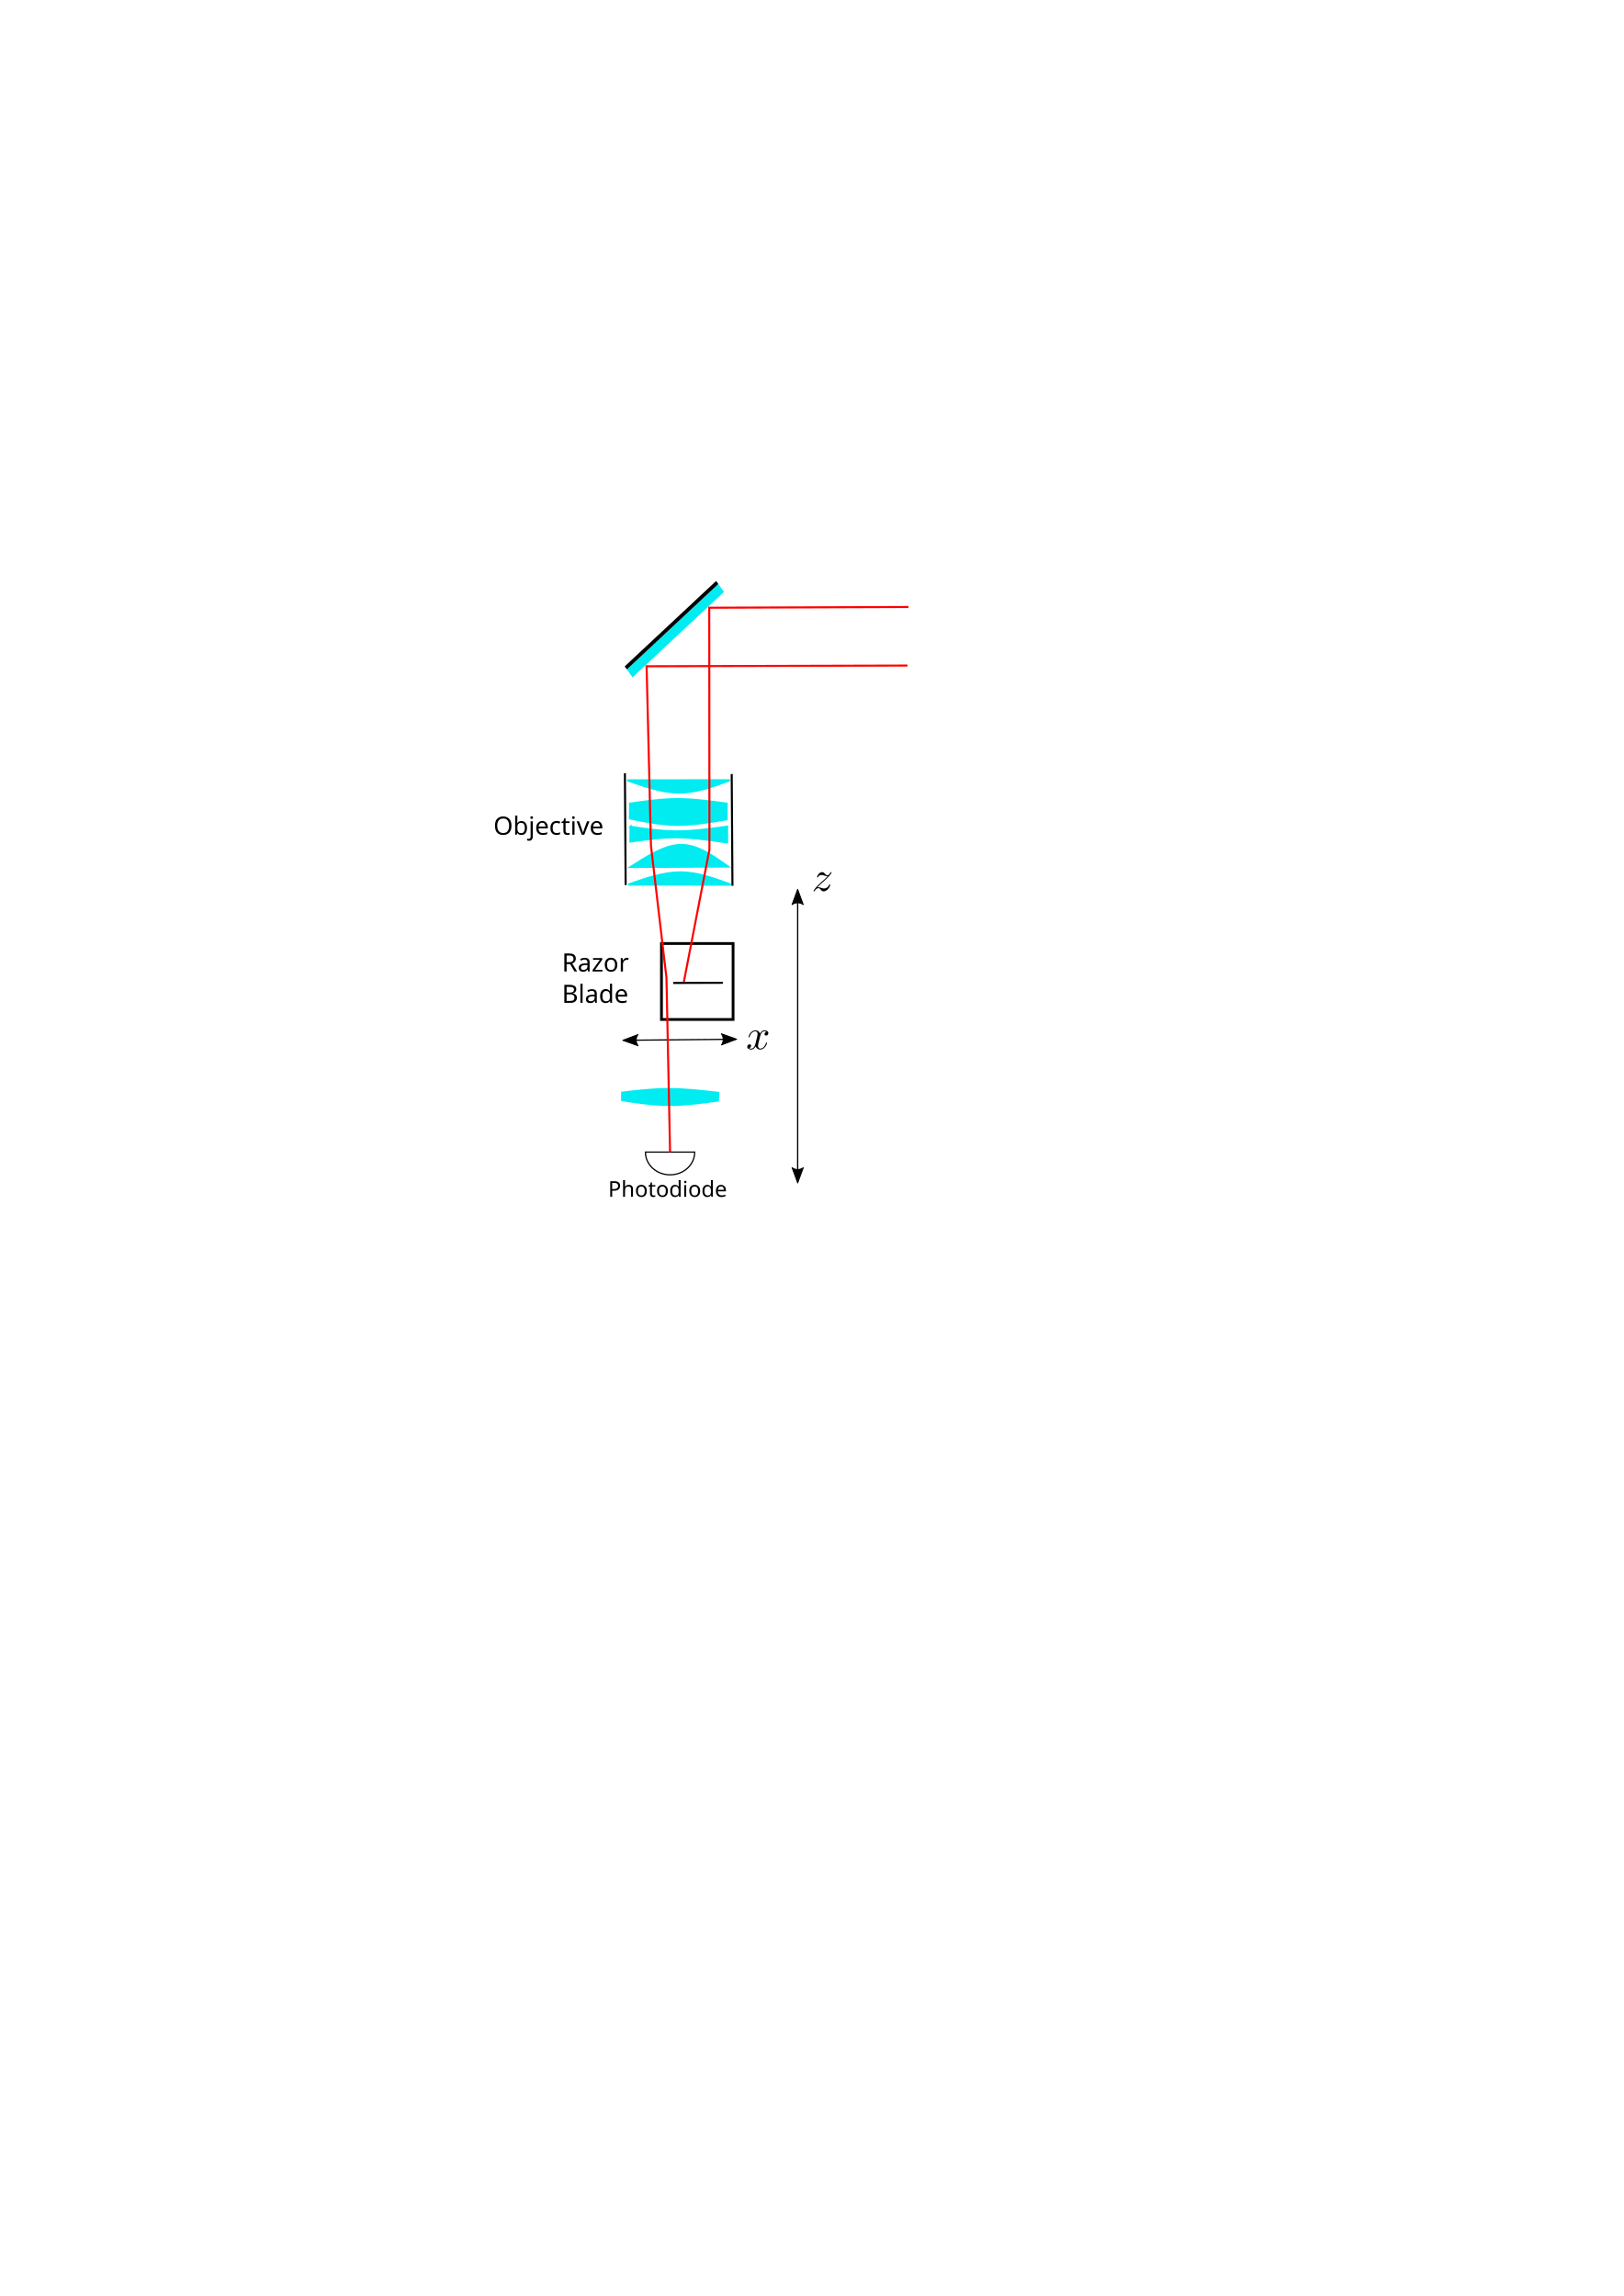
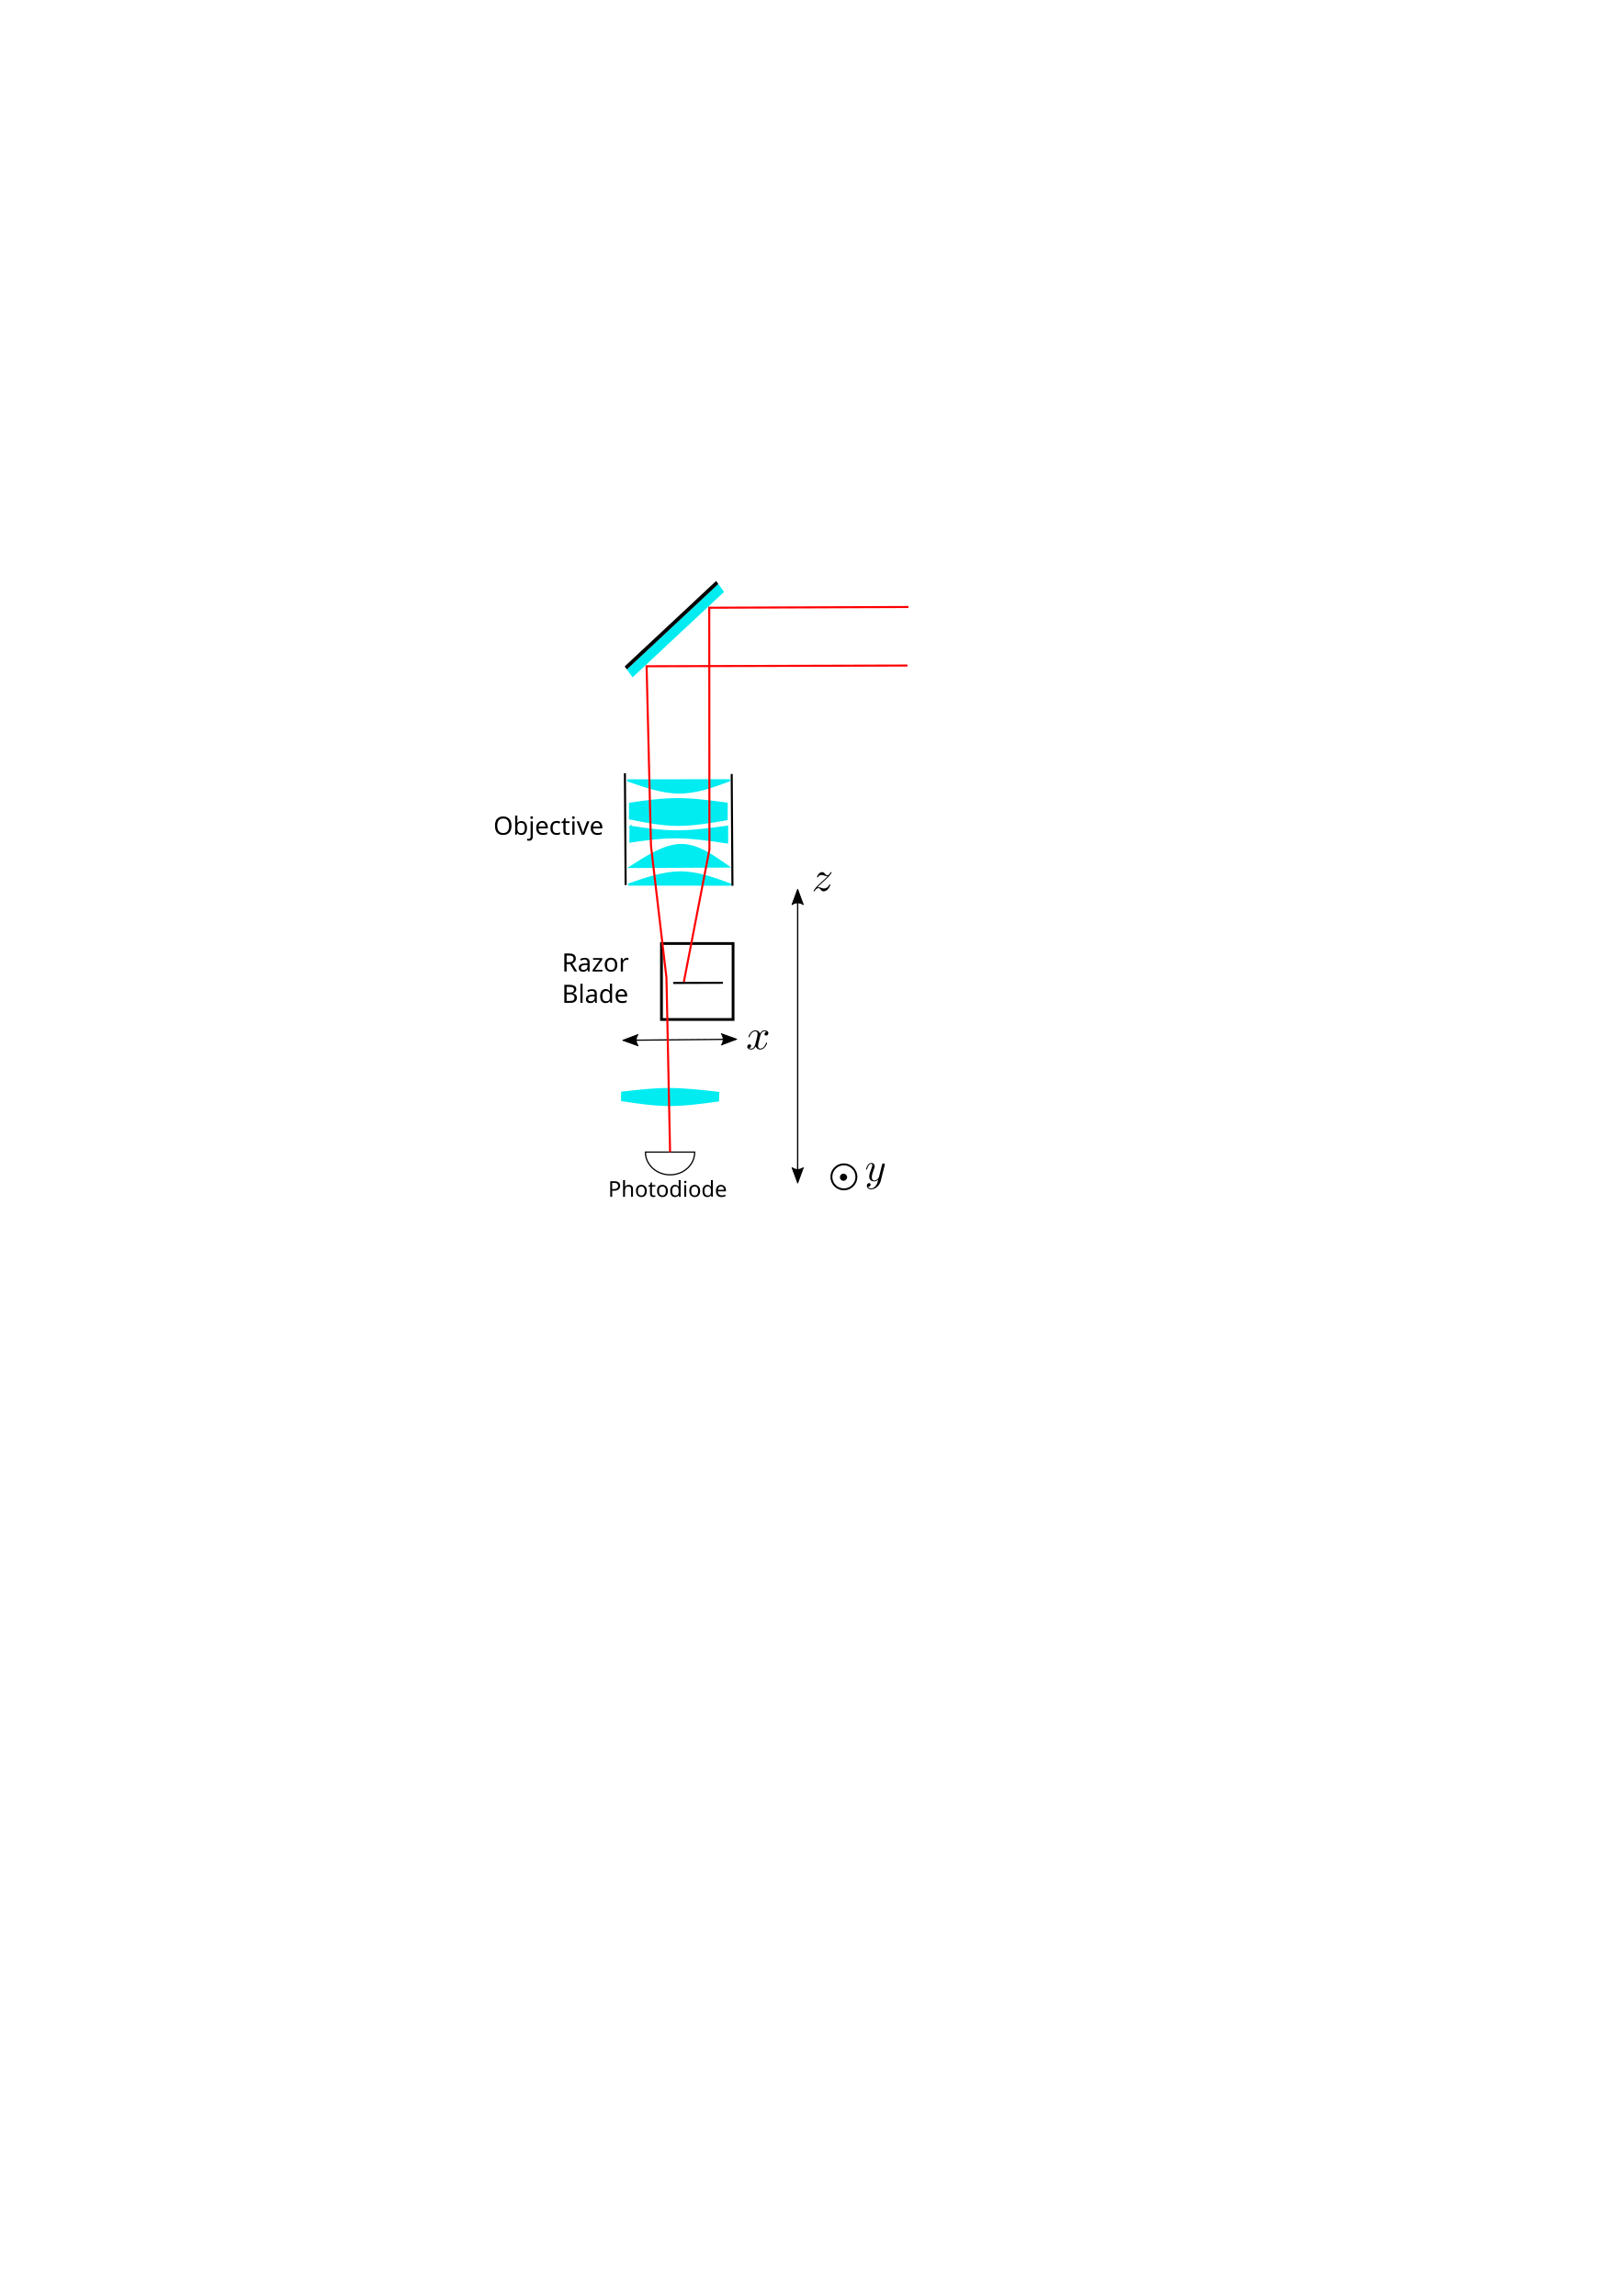
<svg xmlns="http://www.w3.org/2000/svg" xmlns:ns1="http://www.iki.fi/pav/software/textext/" width="210mm" height="297mm" viewBox="0 0 210 297" version="1.1" id="svg8">
  <defs id="defs2">
    <marker orient="auto" refY="0.0" refX="0.0" id="marker1549" style="overflow:visible">
      <path id="path1547" style="fill-rule:evenodd;stroke-width:0.625;stroke-linejoin:round;stroke:#000000;stroke-opacity:1;fill:#000000;fill-opacity:1" d="M 8.719,4.034 L -2.207,0.016 L 8.719,-4.002 C 6.973,-1.63 6.983,1.616 8.719,4.034 z " transform="scale(1.1) translate(1,0)" />
    </marker>
    <marker orient="auto" refY="0.0" refX="0.0" id="marker1509" style="overflow:visible;">
      <path id="path1507" style="fill-rule:evenodd;stroke-width:0.625;stroke-linejoin:round;stroke:#000000;stroke-opacity:1;fill:#000000;fill-opacity:1" d="M 8.719,4.034 L -2.207,0.016 L 8.719,-4.002 C 6.973,-1.63 6.983,1.616 8.719,4.034 z " transform="scale(1.1) rotate(180) translate(1,0)" />
    </marker>
    <marker orient="auto" refY="0.0" refX="0.0" id="Arrow2Lstart" style="overflow:visible">
      <path id="path894" style="fill-rule:evenodd;stroke-width:0.625;stroke-linejoin:round;stroke:#000000;stroke-opacity:1;fill:#000000;fill-opacity:1" d="M 8.719,4.034 L -2.207,0.016 L 8.719,-4.002 C 6.973,-1.63 6.983,1.616 8.719,4.034 z " transform="scale(1.1) translate(1,0)" />
    </marker>
    <marker orient="auto" refY="0.0" refX="0.0" id="marker1139" style="overflow:visible;">
      <path id="path897" style="fill-rule:evenodd;stroke-width:0.625;stroke-linejoin:round;stroke:#000000;stroke-opacity:1;fill:#000000;fill-opacity:1" d="M 8.719,4.034 L -2.207,0.016 L 8.719,-4.002 C 6.973,-1.63 6.983,1.616 8.719,4.034 z " transform="scale(1.1) rotate(180) translate(1,0)" />
    </marker>
    <marker orient="auto" refY="0.0" refX="0.0" id="Arrow2Lend" style="overflow:visible;">
      <path id="path1015" style="fill-rule:evenodd;stroke-width:0.625;stroke-linejoin:round;stroke:#ff0000;stroke-opacity:1;fill:#ff0000;fill-opacity:1" d="M 8.719,4.034 L -2.207,0.016 L 8.719,-4.002 C 6.973,-1.63 6.983,1.616 8.719,4.034 z " transform="scale(1.1) rotate(180) translate(1,0)" />
    </marker>
  </defs>
  <g id="layer1">
    <path style="fill:none;stroke:#000000;stroke-width:0.265px;stroke-linecap:butt;stroke-linejoin:miter;stroke-opacity:1" d="m 80.887,114.532 c -0.032,-4.819 -0.063,-9.639 -0.095,-14.458" id="path838" transform="translate(0.03005095,-0.05130018)" />
    <path transform="translate(13.84338,0.04725117)" style="fill:none;stroke:#000000;stroke-width:0.265px;stroke-linecap:butt;stroke-linejoin:miter;stroke-opacity:1" d="m 80.887,114.532 c -0.032,-4.819 -0.063,-9.639 -0.095,-14.458" id="path838-5" />
    <path style="fill:#00ecf1;fill-opacity:1;stroke:#00ecf1;stroke-width:0.265px;stroke-linecap:butt;stroke-linejoin:miter;stroke-opacity:1" d="m 81.265,114.426 c 0,0 13.253,0.012 13.253,0.012 -2.151,-0.796 -4.301,-1.592 -6.51,-1.594 -2.209,-0.002 -4.476,0.79 -6.743,1.582 z" id="path864" />
    <path transform="translate(-0.13107,-2.297734)" style="fill:#00ecf1;fill-opacity:1;stroke:#00ecf1;stroke-width:0.265px;stroke-linecap:butt;stroke-linejoin:miter;stroke-opacity:1" d="m 81.69,114.449 c 0,0 12.591,-0.059 12.591,-0.059 -1.978,-1.402 -3.955,-2.805 -6.053,-2.795 -2.098,0.01 -4.318,1.432 -6.538,2.854 z" id="path864-5" />
    <path style="fill:#00ecf1;fill-opacity:1;stroke:#00ecf1;stroke-width:0.265px;stroke-linecap:butt;stroke-linejoin:miter;stroke-opacity:1" d="m 81.611,105.677 c 1.971,0.298 3.943,0.595 6.027,0.594 2.084,-0.001 4.279,-0.301 6.475,-0.6 0,0 -0.01,2.032 -0.01,2.032 -2.192,-0.322 -4.384,-0.644 -6.468,-0.663 -2.084,-0.018 -4.059,0.267 -6.034,0.552 0,0 0.011,-1.515 0.011,-1.515 0,0 1.1e-5,-0.401 1.1e-5,-0.401 z" id="path890" transform="translate(-0.06681739,1.26953)" />
    <path style="fill:#00ecf1;fill-opacity:1;stroke:#00ecf1;stroke-width:0.265px;stroke-linecap:butt;stroke-linejoin:miter;stroke-opacity:1" d="m 81.611,105.677 c 2.016,-0.293 4.032,-0.585 6.116,-0.586 2.083,-0.001 4.234,0.289 6.385,0.58 0,0 -0.01,2.032 -0.01,2.032 -2.17,0.368 -4.34,0.737 -6.424,0.718 -2.084,-0.018 -4.081,-0.423 -6.079,-0.828 0,0 0.011,-1.515 0.011,-1.515 0,0 1.1e-5,-0.401 1.1e-5,-0.401 z" id="path890-2" transform="translate(-0.1244087,-1.720163)" />
    <path transform="matrix(1,0,0,-1,-0.1277857,215.3668)" style="fill:#00ecf1;fill-opacity:1;stroke:#00ecf1;stroke-width:0.265px;stroke-linecap:butt;stroke-linejoin:miter;stroke-opacity:1" d="m 81.265,114.426 c 0,0 13.253,0.012 13.253,0.012 -2.151,-0.796 -4.301,-1.592 -6.51,-1.594 -2.209,-0.002 -4.476,0.79 -6.743,1.582 z" id="path864-1" />
    <text xml:space="preserve" style="font-style:normal;font-weight:normal;font-size:3.246px;line-height:1.25;font-family:sans-serif;letter-spacing:0px;word-spacing:0px;fill:#000000;fill-opacity:1;stroke:none;stroke-width:0.265" x="63.811" y="107.974" id="text932">
      <tspan id="tspan930" x="63.811" y="107.974" style="stroke-width:0.265">Objective</tspan>
    </text>
    <g id="g953" transform="matrix(0.6775432,-0.633127,0.5591892,0.7733885,-6.669727,87.57422)">
      <rect ry="0" y="62.513" x="77.91" height="1.323" width="17.457" id="rect934" style="opacity:1;fill:#00ecf1;fill-opacity:1;fill-rule:nonzero;stroke:none;stroke-width:0.238;stroke-linecap:square;stroke-linejoin:round;stroke-miterlimit:4;stroke-dasharray:none;stroke-dashoffset:0;stroke-opacity:1;paint-order:fill markers stroke" />
      <rect y="62.008" x="77.91" height="0.504" width="17.457" id="rect934-2" style="opacity:1;fill:#000000;fill-opacity:1;fill-rule:nonzero;stroke:none;stroke-width:0.147;stroke-linecap:square;stroke-linejoin:round;stroke-miterlimit:4;stroke-dasharray:none;stroke-dashoffset:0;stroke-opacity:1;paint-order:fill markers stroke" />
    </g>
    <rect style="opacity:1;fill:none;fill-opacity:1;fill-rule:nonzero;stroke:#000000;stroke-width:0.359;stroke-linecap:square;stroke-linejoin:miter;stroke-miterlimit:4;stroke-dasharray:none;stroke-dashoffset:0;stroke-opacity:1;paint-order:fill markers stroke" id="rect866" width="9.26" height="9.827" x="85.551" y="122.048" />
    <path style="fill:none;stroke:#000000;stroke-width:0.265px;stroke-linecap:butt;stroke-linejoin:miter;stroke-opacity:1" d="m 84.856,126.533 c 2.14,-0.007 4.284,-0.015 6.426,-0.022" id="path868" transform="translate(2.207394,0.6174638)" />
    <path style="fill:none;stroke:#000000;stroke-width:0.165;stroke-linecap:butt;stroke-linejoin:miter;stroke-opacity:1;marker-start:url(#Arrow2Lstart);marker-end:url(#marker1139);stroke-miterlimit:4;stroke-dasharray:none" d="m 104.101,115.39 c 0,12.517 0,25.034 0,37.551" id="path872" transform="translate(-0.9354434,-0.1336348)" />
    <path style="fill:none;stroke:#000000;stroke-width:0.165;stroke-linecap:butt;stroke-linejoin:miter;stroke-opacity:1;marker-start:url(#marker1549);marker-end:url(#marker1509);stroke-miterlimit:4;stroke-dasharray:none" d="m 96.083,126.482 c 4.767,-0.045 9.533,-0.089 14.299,-0.134" id="path1503" transform="translate(-15.32156,8.083218)" />
    <g id="g1891" ns1:jacobian_sqrt="0.551109" inkscapeversion="0.92.4" ns1:alignment="middle center" ns1:scale="1.56219872035" ns1:preamble="/home/marco/.config/inkscape/extensions/textext/default_packages.tex" ns1:text="$z$" ns1:pdfconverter="pdf2svg" ns1:texconverter="pdflatex" ns1:version="0.11.0" transform="matrix(0.551109,0,0,0.551109,23.02891,40.97043)">
      <g id="surface1">
        <g id="g1888" style="fill:#000000;fill-opacity:1">
          <path id="path1886" transform="translate(148.712,134.765)" d="m 1.328,-0.828 c 0.531,-0.578 0.828,-0.828 1.188,-1.141 0,0 0.609,-0.531 0.969,-0.891 C 4.438,-3.781 4.656,-4.266 4.656,-4.312 c 0,-0.094 -0.094,-0.094 -0.109,-0.094 -0.078,0 -0.094,0.016 -0.156,0.109 -0.297,0.484 -0.5,0.641 -0.734,0.641 -0.25,0 -0.359,-0.156 -0.516,-0.328 -0.188,-0.219 -0.359,-0.422 -0.688,-0.422 -0.75,0 -1.203,0.922 -1.203,1.141 0,0.047 0.031,0.109 0.109,0.109 0.094,0 0.109,-0.047 0.141,-0.109 0.188,-0.469 0.766,-0.469 0.844,-0.469 0.203,0 0.391,0.062 0.625,0.141 0.406,0.156 0.516,0.156 0.766,0.156 -0.359,0.422 -1.188,1.141 -1.375,1.297 l -0.906,0.844 C 0.781,-0.625 0.422,-0.062 0.422,0.016 c 0,0.094 0.109,0.094 0.125,0.094 0.078,0 0.094,-0.016 0.156,-0.125 0.234,-0.359 0.531,-0.625 0.859,-0.625 0.219,0 0.328,0.094 0.578,0.375 0.156,0.219 0.344,0.375 0.625,0.375 1,0 1.578,-1.266 1.578,-1.531 0,-0.047 -0.047,-0.109 -0.125,-0.109 -0.094,0 -0.109,0.062 -0.141,0.141 C 3.844,-0.75 3.203,-0.562 2.875,-0.562 c -0.188,0 -0.375,-0.062 -0.578,-0.125 -0.344,-0.125 -0.5,-0.172 -0.703,-0.172 -0.016,0 -0.172,0 -0.266,0.031 z m 0,0" style="stroke:none;stroke-width:0" />
        </g>
      </g>
    </g>
    <g id="g1956" ns1:jacobian_sqrt="0.551109" inkscapeversion="0.92.4" ns1:alignment="middle center" ns1:scale="1.56219872035" ns1:preamble="/home/marco/.config/inkscape/extensions/textext/default_packages.tex" ns1:text="$x$" ns1:pdfconverter="pdf2svg" ns1:texconverter="pdflatex" ns1:version="0.11.0" transform="matrix(0.551109,0,0,0.551109,14.52508,61.43579)">
      <g id="g1954">
        <g id="g1952" style="fill:#000000;fill-opacity:1">
          <path id="path1950" transform="translate(148.712,134.765)" d="M 3.328,-3.016 C 3.391,-3.266 3.625,-4.188 4.312,-4.188 c 0.047,0 0.297,0 0.5,0.125 C 4.531,-4 4.344,-3.766 4.344,-3.516 c 0,0.156 0.109,0.344 0.375,0.344 0.219,0 0.531,-0.172 0.531,-0.578 0,-0.516 -0.578,-0.656 -0.922,-0.656 -0.578,0 -0.922,0.531 -1.047,0.75 -0.25,-0.656 -0.781,-0.75 -1.078,-0.75 -1.031,0 -1.609,1.281 -1.609,1.531 0,0.109 0.109,0.109 0.125,0.109 0.078,0 0.109,-0.031 0.125,-0.109 0.344,-1.062 1,-1.312 1.344,-1.312 0.188,0 0.531,0.094 0.531,0.672 0,0.312 -0.172,0.969 -0.531,2.375 -0.156,0.609 -0.516,1.031 -0.953,1.031 -0.062,0 -0.281,0 -0.5,-0.125 0.25,-0.062 0.469,-0.266 0.469,-0.547 0,-0.266 -0.219,-0.344 -0.359,-0.344 -0.312,0 -0.547,0.25 -0.547,0.578 0,0.453 0.484,0.656 0.922,0.656 0.672,0 1.031,-0.703 1.047,-0.75 0.125,0.359 0.484,0.75 1.078,0.75 1.031,0 1.594,-1.281 1.594,-1.531 0,-0.109 -0.078,-0.109 -0.109,-0.109 -0.094,0 -0.109,0.047 -0.141,0.109 -0.328,1.078 -1,1.312 -1.312,1.312 -0.391,0 -0.547,-0.312 -0.547,-0.656 0,-0.219 0.047,-0.438 0.156,-0.875 z m 0,0" style="stroke:none;stroke-width:0" />
        </g>
      </g>
    </g>
    <text xml:space="preserve" style="font-style:normal;font-weight:normal;font-size:3.246px;line-height:1.25;font-family:sans-serif;letter-spacing:0px;word-spacing:0px;fill:#000000;fill-opacity:1;stroke:none;stroke-width:0.265" x="72.677" y="125.667" id="text2548">
      <tspan id="tspan2546" x="72.677" y="125.667" style="stroke-width:0.265">Razor</tspan>
      <tspan x="72.677" y="129.724" style="stroke-width:0.265" id="tspan3068">Blade</tspan>
    </text>
    <path style="fill:#00ecf1;fill-opacity:1;stroke:#00ecf1;stroke-width:0.265px;stroke-linecap:butt;stroke-linejoin:miter;stroke-opacity:1" d="m 81.611,106.077 c 2.005,-0.237 4.01,-0.474 6.082,-0.469 2.072,0.005 4.212,0.25 6.352,0.496 0,0 -0.043,0.997 -0.043,0.997 -2.126,0.29 -4.251,0.581 -6.318,0.574 -2.067,-0.007 -4.076,-0.312 -6.084,-0.617 0,0 0.011,-0.981 0.011,-0.981 z" id="path890-2-6" transform="translate(-1.143459,35.26127)" />
    <path style="opacity:1;fill:none;fill-opacity:1;fill-rule:nonzero;stroke:#000000;stroke-width:0.159;stroke-linecap:square;stroke-linejoin:miter;stroke-miterlimit:4;stroke-dasharray:none;stroke-dashoffset:0;stroke-opacity:1;paint-order:fill markers stroke" id="path2940" d="m 89.853,149.033 a 3.191,2.94 0 0 1 -1.596,2.546 3.191,2.94 0 0 1 -3.191,-0.001 3.191,2.94 0 0 1 -1.594,-2.547 l 3.191,0.002 z" />
    <text xml:space="preserve" style="font-style:normal;font-weight:normal;font-size:2.822px;line-height:1.25;font-family:sans-serif;letter-spacing:0px;word-spacing:0px;fill:#000000;fill-opacity:1;stroke:none;stroke-width:0.265" x="78.644" y="154.813" id="text2944">
      <tspan id="tspan2942" x="78.644" y="154.813" style="font-size:2.822px;stroke-width:0.265">Photodiode</tspan>
    </text>
    <path style="fill:none;stroke:#ff0000;stroke-width:0.265px;stroke-linecap:butt;stroke-linejoin:miter;stroke-opacity:1" d="m 117.495,78.519 c 0,0 -25.764,0.094 -25.764,0.094 0,0 0.023,31.288 0.023,31.288 -1.102,5.701 -2.205,11.402 -3.307,17.103" id="path3060" />
    <path style="fill:none;stroke:#ff0000;stroke-width:0.265px;stroke-linecap:butt;stroke-linejoin:miter;stroke-opacity:1" d="m 117.362,86.089 c 0,0 -33.734,0.094 -33.734,0.094 0,0 0.567,23.246 0.567,23.246 0,0 2,17.053 2,17.053 0,0 0.468,22.551 0.468,22.551" id="path3064" />
+     <circle style="opacity:1;fill:#000000;fill-opacity:1;fill-rule:nonzero;stroke:#000000;stroke-width:0.014;stroke-linecap:square;stroke-linejoin:miter;stroke-miterlimit:4;stroke-dasharray:0.085, 0.014;stroke-dashoffset:0;stroke-opacity:1;paint-order:fill markers stroke" id="path936" cx="109.093" cy="152.282" r="0.456" />
+     <circle style="opacity:1;fill:none;fill-opacity:1;fill-rule:nonzero;stroke:#000000;stroke-width:0.247;stroke-linecap:square;stroke-linejoin:miter;stroke-miterlimit:4;stroke-dasharray:1.48, 0.247;stroke-dashoffset:0;stroke-opacity:1;paint-order:fill markers stroke" id="path938" cx="109.143" cy="152.233" r="1.618" />
+     <g id="g1012" ns1:jacobian_sqrt="0.529167" inkscapeversion="0.92.4" ns1:alignment="middle center" ns1:scale="1.5" ns1:preamble="/home/marco/.config/inkscape/extensions/textext/default_packages.tex" ns1:text="$y$" ns1:pdfconverter="pdf2svg" ns1:texconverter="pdflatex" ns1:version="0.11.0" transform="matrix(0.529167,0,0,0.529167,33.15497,81.44908)">
+       <g id="g1010">
+         <g id="g1008" style="fill:#000000;fill-opacity:1">
+           <path id="path1006" transform="translate(148.712,134.765)" d="m 4.844,-3.797 c 0.047,-0.141 0.047,-0.156 0.047,-0.234 0,-0.172 -0.141,-0.266 -0.297,-0.266 -0.094,0 -0.25,0.062 -0.344,0.203 -0.016,0.062 -0.109,0.359 -0.141,0.547 -0.078,0.25 -0.141,0.531 -0.203,0.797 l -0.453,1.797 c -0.031,0.141 -0.469,0.844 -1.125,0.844 -0.5,0 -0.609,-0.438 -0.609,-0.812 C 1.719,-1.375 1.891,-2 2.219,-2.875 2.375,-3.281 2.422,-3.391 2.422,-3.594 c 0,-0.438 -0.312,-0.812 -0.812,-0.812 -0.953,0 -1.312,1.453 -1.312,1.531 0,0.109 0.094,0.109 0.109,0.109 0.109,0 0.109,-0.031 0.156,-0.188 0.281,-0.938 0.672,-1.234 1.016,-1.234 0.078,0 0.25,0 0.25,0.312 0,0.25 -0.109,0.516 -0.172,0.703 -0.406,1.062 -0.578,1.625 -0.578,2.094 0,0.891 0.625,1.188 1.219,1.188 0.391,0 0.719,-0.172 1,-0.453 -0.125,0.516 -0.25,1.016 -0.641,1.547 -0.266,0.328 -0.641,0.625 -1.094,0.625 -0.141,0 -0.594,-0.031 -0.766,-0.422 0.156,0 0.297,0 0.422,-0.125 C 1.328,1.203 1.422,1.062 1.422,0.875 1.422,0.562 1.156,0.531 1.062,0.531 0.828,0.531 0.5,0.688 0.5,1.172 c 0,0.5 0.438,0.875 1.062,0.875 1.016,0 2.047,-0.906 2.328,-2.031 z m 0,0" style="stroke:none;stroke-width:0" />
+         </g>
+       </g>
+     </g>
  </g>
</svg>
